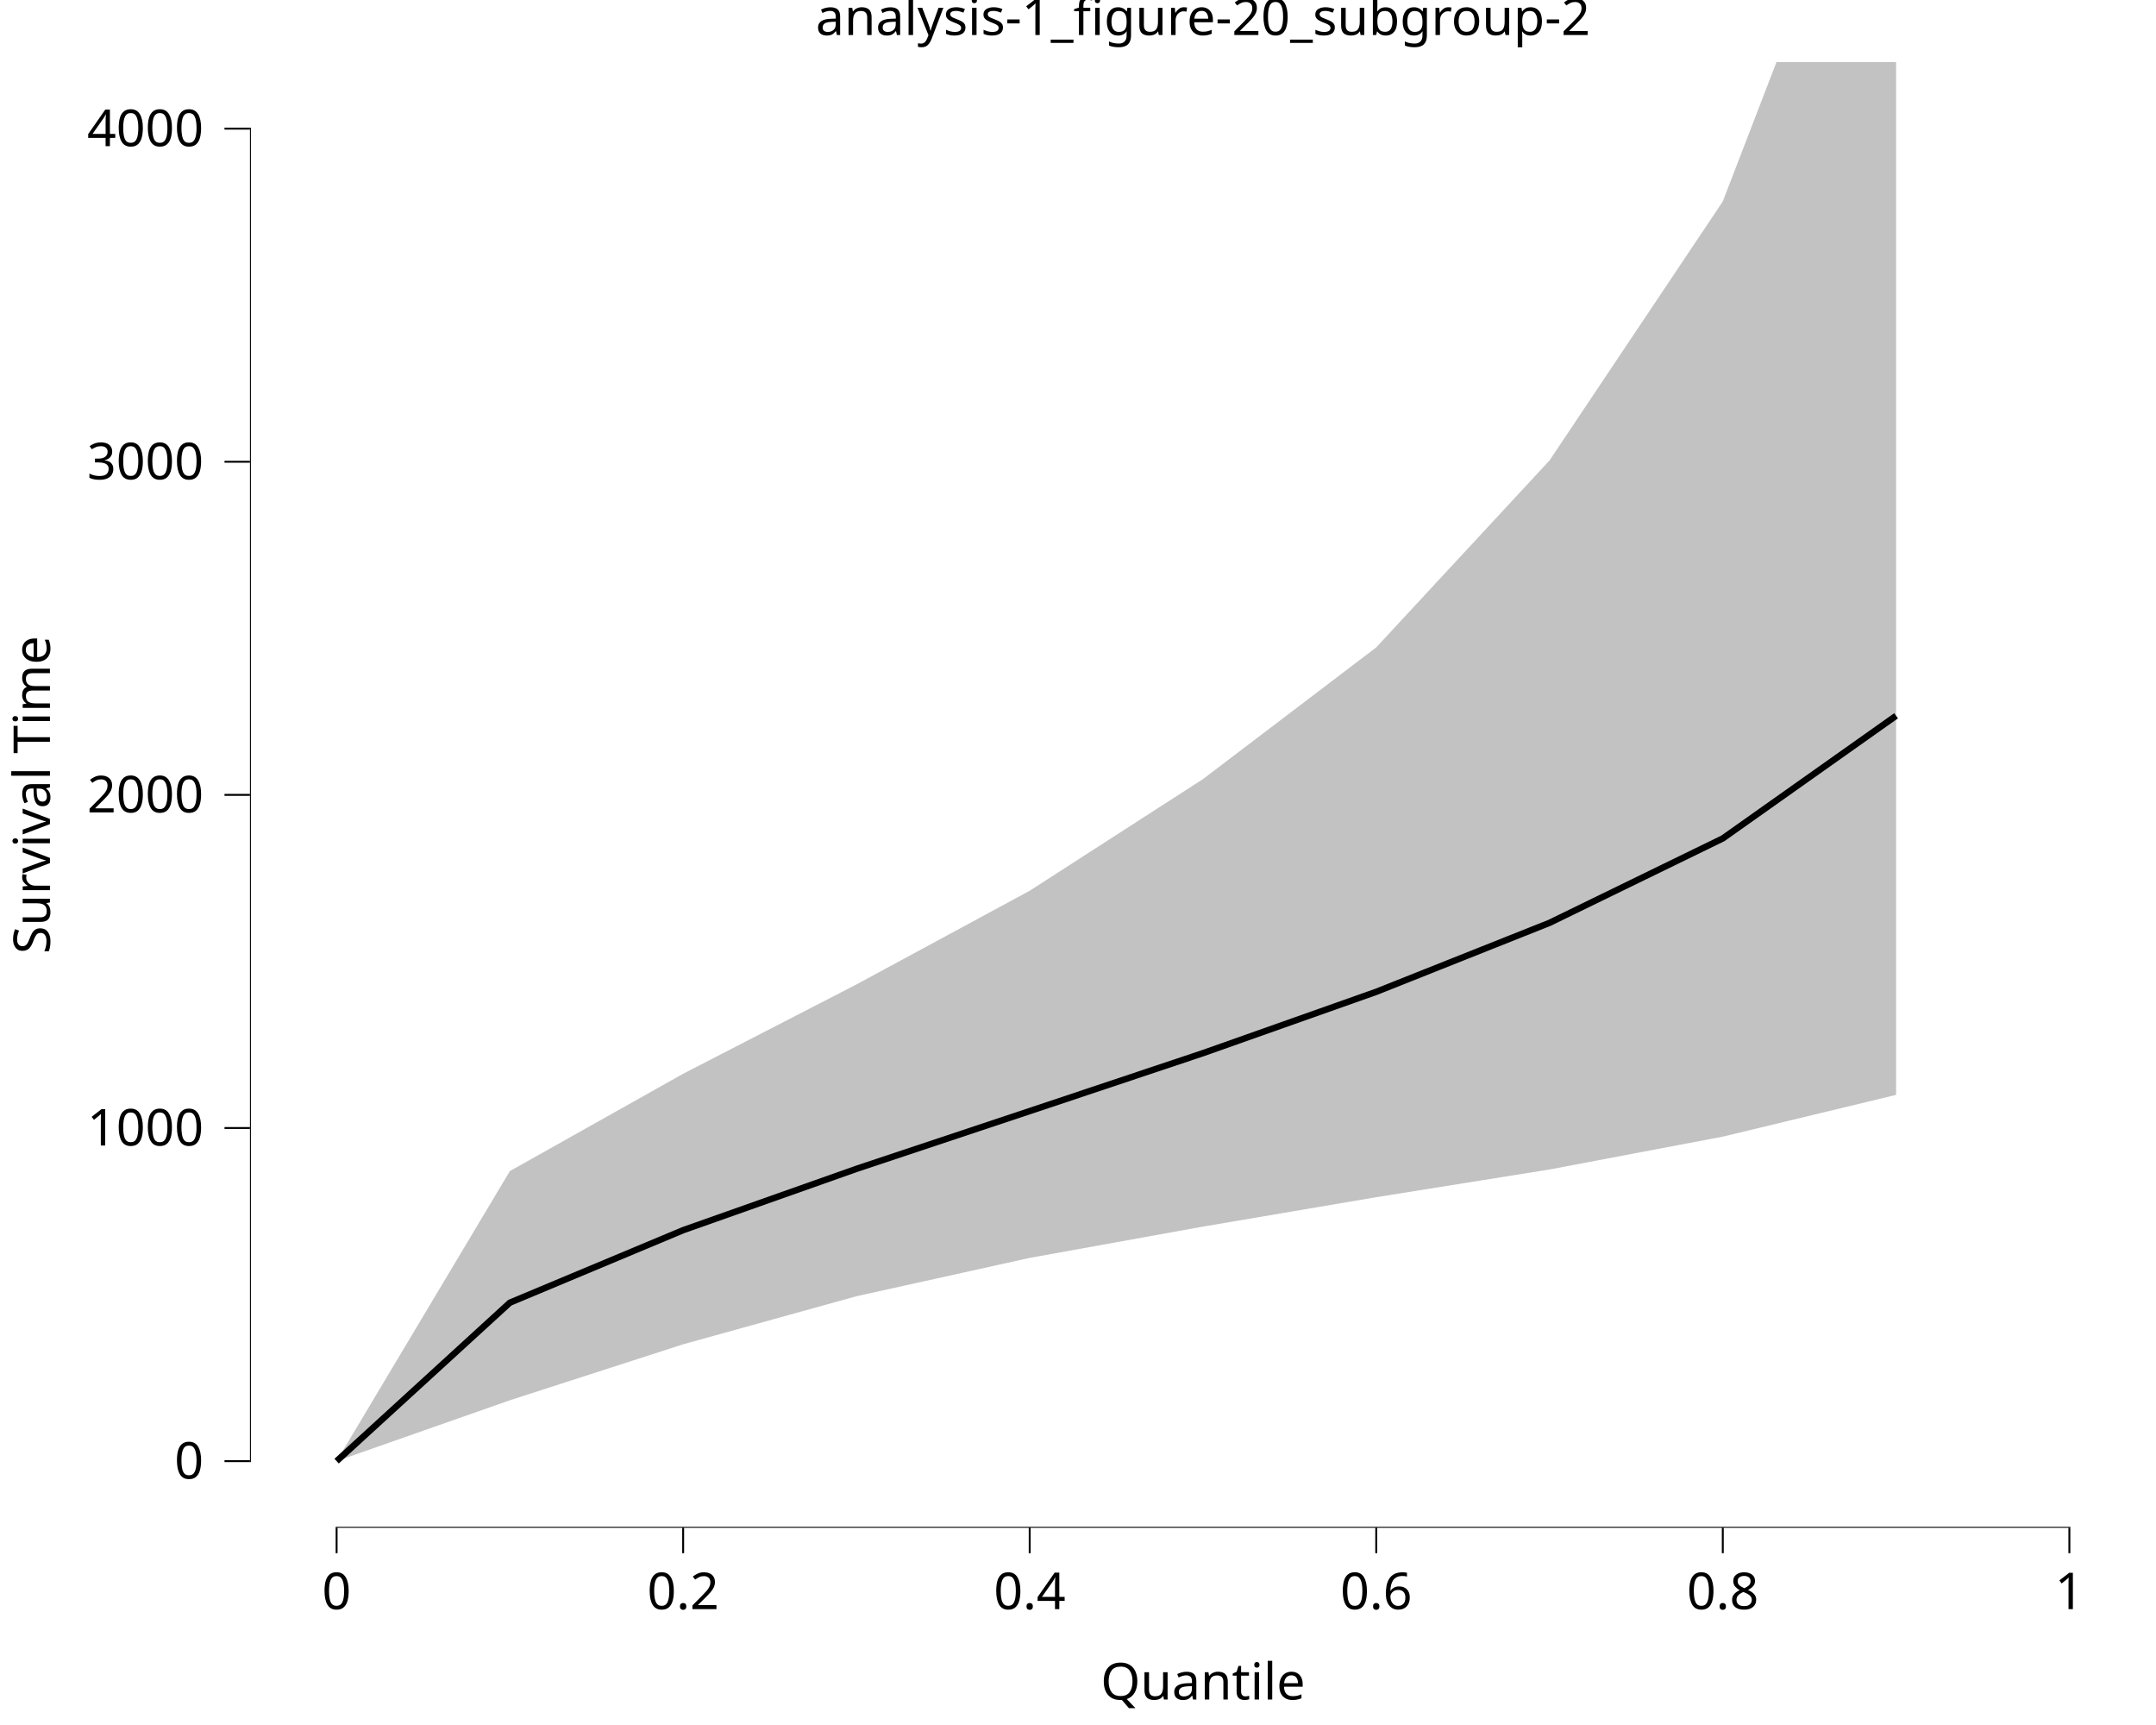
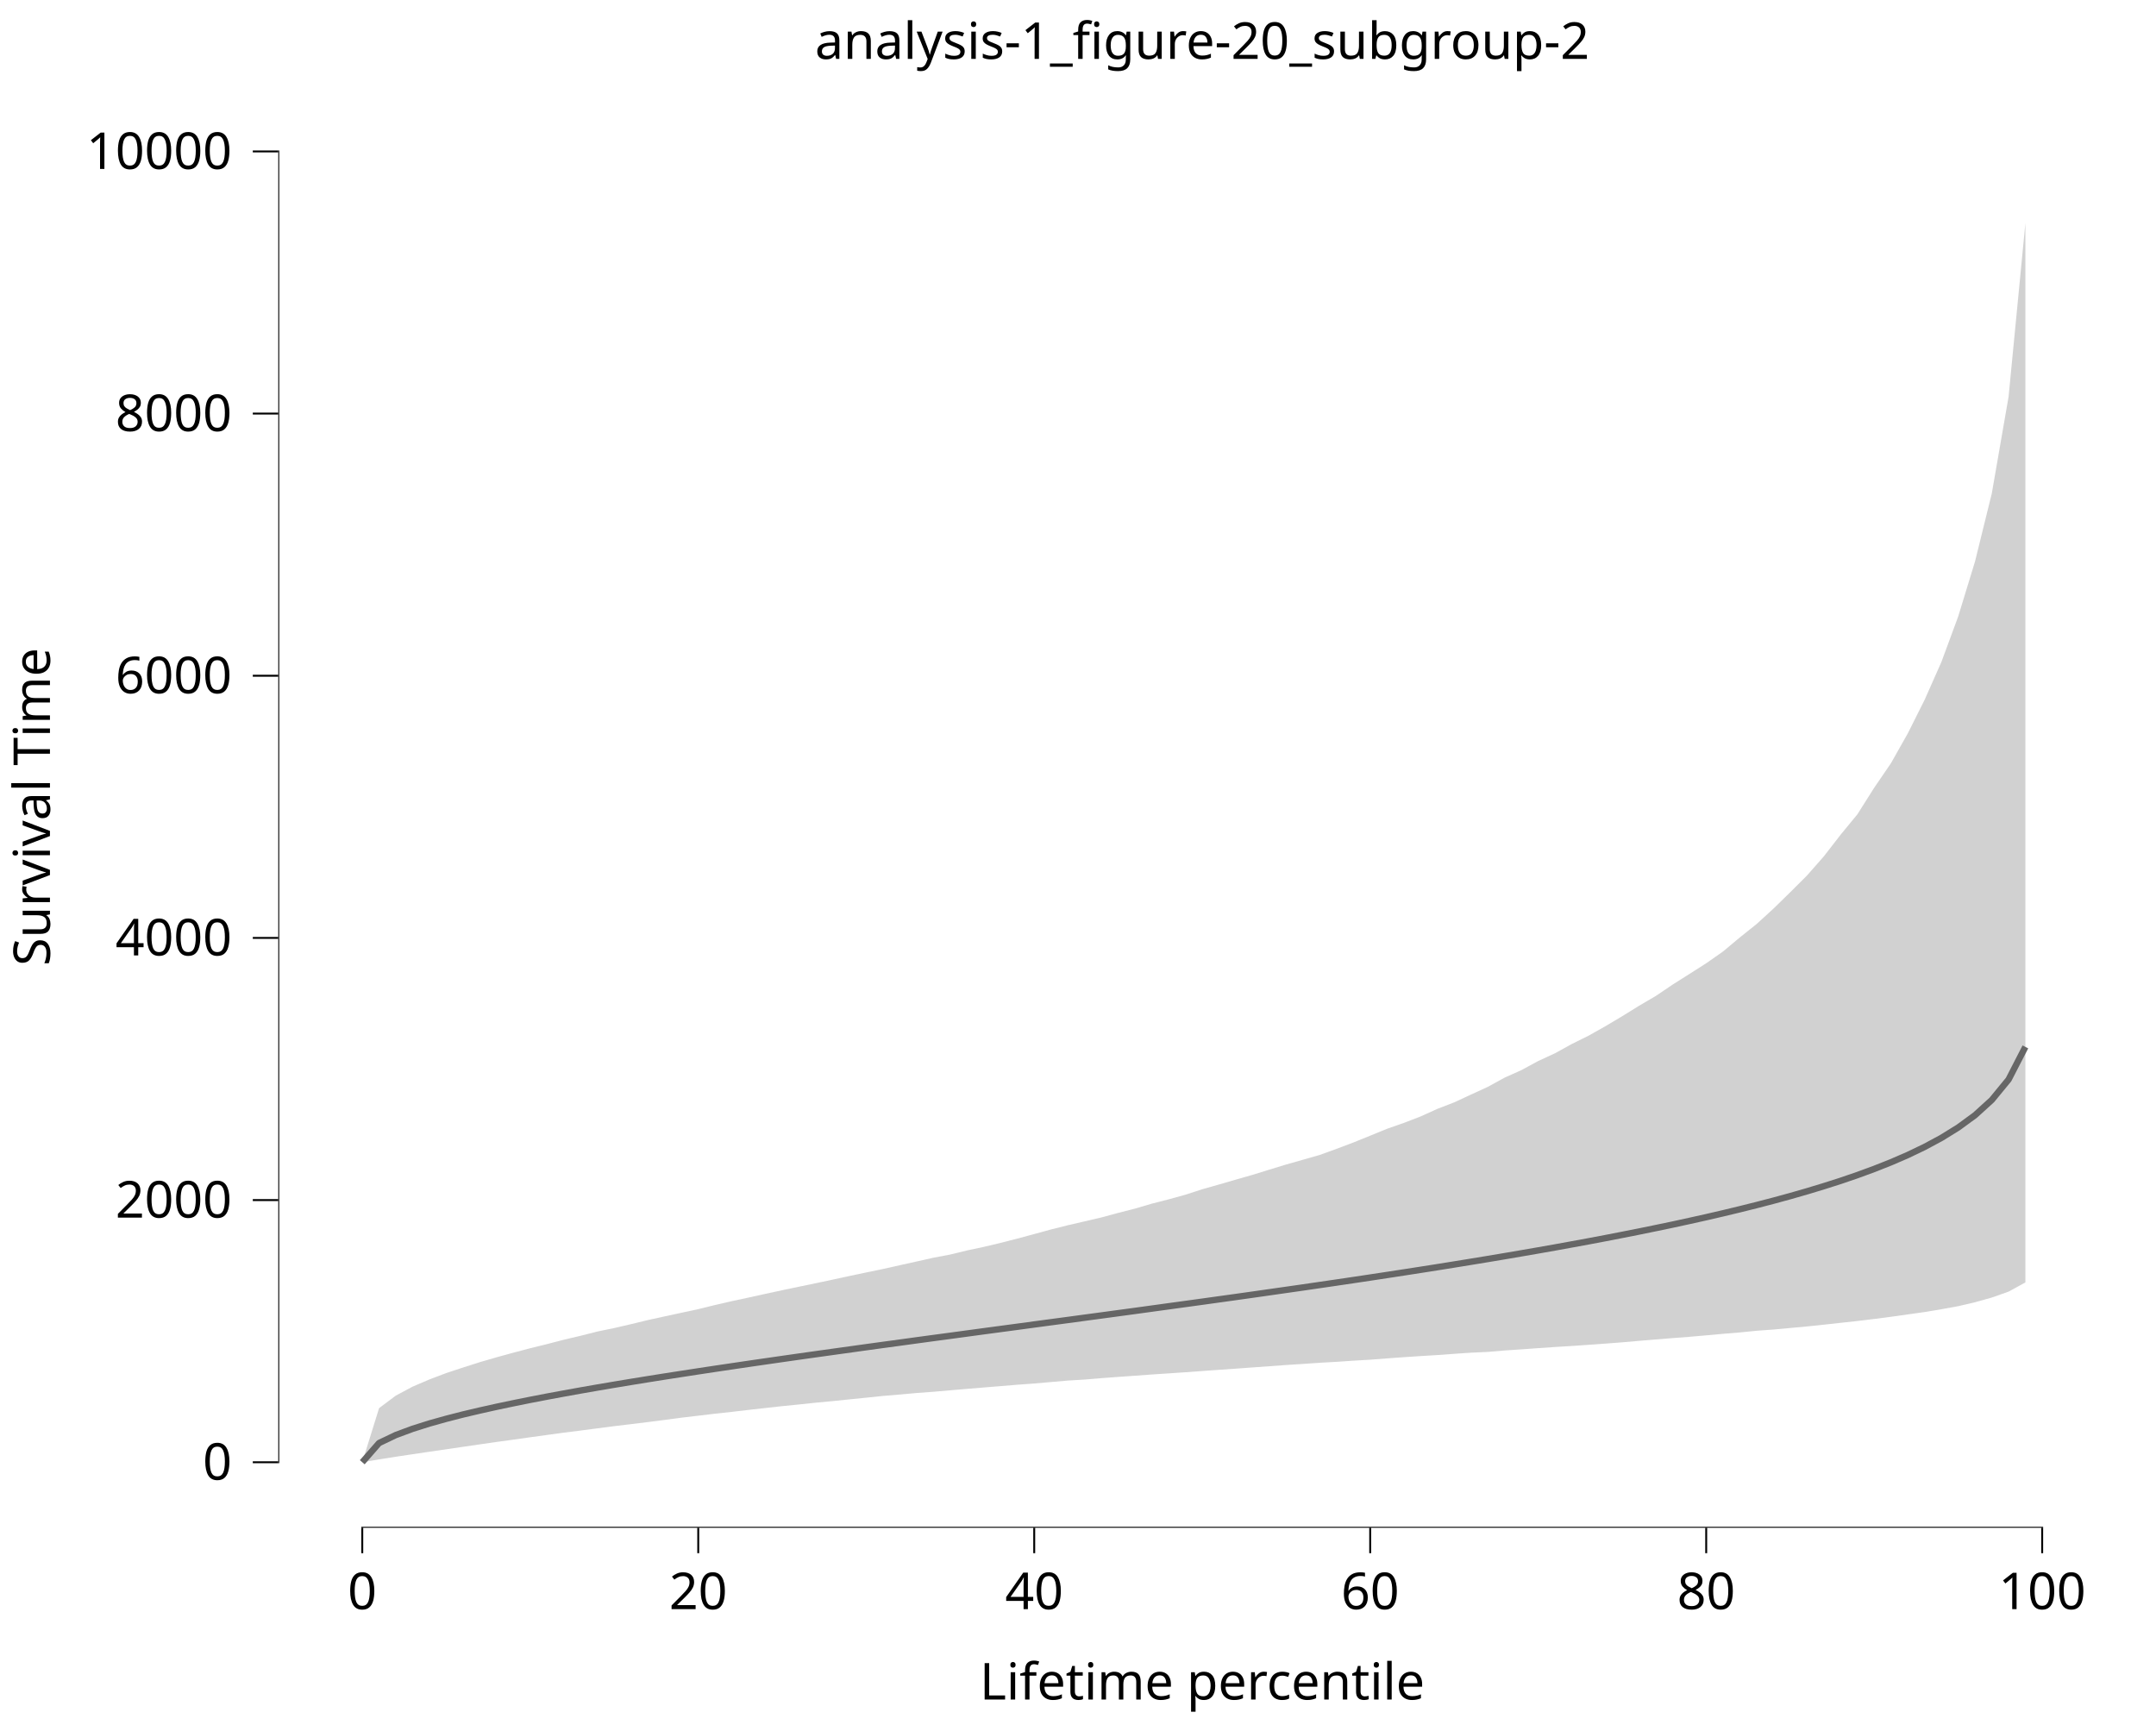
<svg xmlns="http://www.w3.org/2000/svg" class="svglite" data-engine-version="2.0" width="720.00pt" height="576.00pt" viewBox="0 0 720.00 576.00">
  <defs>
    <style type="text/css">
    .svglite line, .svglite polyline, .svglite polygon, .svglite path, .svglite rect, .svglite circle {
      fill: none;
      stroke: #000000;
      stroke-linecap: round;
      stroke-linejoin: round;
      stroke-miterlimit: 10.00;
    }
  </style>
  </defs>
  <rect width="100%" height="100%" style="stroke: none; fill: #FFFFFF;" />
  <defs>
    <clipPath id="cpMC4wMHw3MjAuMDB8MC4wMHw1NzYuMDA=">
      <rect x="0.00" y="0.00" width="720.00" height="576.00" />
    </clipPath>
  </defs>
  <g clip-path="url(#cpMC4wMHw3MjAuMDB8MC4wMHw1NzYuMDA=)">
    <rect x="0.00" y="0.00" width="720.00" height="576.00" style="stroke-width: 10.67; stroke: none;" />
  </g>
  <defs>
-     <clipPath id="cpODMuNDd8NzIwLjAwfDIwLjcxfDUxMC4xNA==">
-       <rect x="83.47" y="20.71" width="636.53" height="489.43" />
+     <clipPath id="cpOTIuOTN8NzEwLjA0fDI4LjY4fDUxMC4xNA==">
+       <rect x="92.93" y="28.68" width="617.11" height="481.46" />
    </clipPath>
  </defs>
-   <g clip-path="url(#cpODMuNDd8NzIwLjAwfDIwLjcxfDUxMC4xNA==)">
-     <rect x="83.47" y="20.71" width="636.53" height="489.43" style="stroke-width: 10.67; stroke: none;" />
-     <polygon points="112.41,487.89 170.27,391.04 228.14,358.54 286.00,328.72 343.87,297.43 401.74,260.15 459.60,216.17 517.47,153.74 575.33,67.26 633.20,-82.95 633.20,365.60 575.33,379.54 517.47,390.51 459.60,399.76 401.74,409.58 343.87,420.03 286.00,432.83 228.14,448.88 170.27,467.57 112.41,487.89 " style="stroke-width: 0.00; stroke: none; stroke-linecap: butt; fill: #333333; fill-opacity: 0.30;" />
-     <polyline points="112.41,487.89 170.27,391.04 228.14,358.54 286.00,328.72 343.87,297.43 401.74,260.15 459.60,216.17 517.47,153.74 575.33,67.26 633.20,-82.95 " style="stroke-width: 1.07; stroke: none; stroke-linecap: butt;" />
-     <polyline points="633.20,365.60 575.33,379.54 517.47,390.51 459.60,399.76 401.74,409.58 343.87,420.03 286.00,432.83 228.14,448.88 170.27,467.57 112.41,487.89 " style="stroke-width: 1.07; stroke: none; stroke-linecap: butt;" />
-     <polyline points="112.41,487.89 170.27,434.98 228.14,410.77 286.00,390.30 343.87,371.01 401.74,351.66 459.60,331.18 517.47,308.15 575.33,279.96 633.20,239.01 " style="stroke-width: 2.13; stroke-linecap: butt;" />
-     <line x1="112.09" y1="510.14" x2="691.39" y2="510.14" style="stroke-width: 0.64; stroke-linecap: butt;" />
-     <line x1="83.47" y1="488.21" x2="83.47" y2="42.64" style="stroke-width: 0.64; stroke-linecap: butt;" />
-     <rect x="83.47" y="20.71" width="636.53" height="489.43" style="stroke-width: 0.00; stroke: none;" />
+   <g clip-path="url(#cpOTIuOTN8NzEwLjA0fDI4LjY4fDUxMC4xNA==)">
+     <rect x="92.93" y="28.68" width="617.11" height="481.46" style="stroke-width: 10.67; stroke: none;" />
+     <polygon points="120.98,488.26 126.59,470.20 132.20,466.00 137.81,463.01 143.42,460.61 149.03,458.48 154.64,456.63 160.25,454.84 165.86,453.21 171.47,451.67 177.08,450.19 182.69,448.81 188.30,447.35 193.91,446.03 199.52,444.61 205.13,443.45 210.74,442.15 216.35,440.79 221.96,439.56 227.57,438.35 233.18,437.14 238.79,435.76 244.40,434.47 250.01,433.27 255.62,432.03 261.23,430.82 266.84,429.64 272.45,428.48 278.06,427.29 283.67,426.07 289.28,424.89 294.89,423.73 300.50,422.47 306.11,421.23 311.72,419.97 317.33,418.91 322.94,417.54 328.55,416.35 334.16,415.01 339.77,413.57 345.38,412.07 350.99,410.53 356.60,409.13 362.21,407.83 367.82,406.52 373.43,405.00 379.04,403.57 384.65,401.92 390.26,400.48 395.87,398.93 401.48,397.11 407.09,395.52 412.70,393.89 418.31,392.29 423.92,390.55 429.53,388.84 435.14,387.25 440.75,385.64 446.36,383.61 451.97,381.49 457.58,379.22 463.19,376.92 468.80,374.96 474.41,372.80 480.02,370.26 485.63,368.10 491.24,365.49 496.85,362.92 502.46,359.84 508.07,357.33 513.68,354.29 513.68,354.29 519.29,351.70 524.90,348.61 530.51,345.83 536.12,342.67 541.73,339.33 547.34,335.86 552.95,332.57 558.56,328.78 564.17,325.23 569.79,321.65 575.40,317.72 581.01,313.03 586.62,308.55 592.23,303.42 597.84,297.94 603.45,292.34 609.06,285.97 614.67,278.73 620.28,271.91 625.89,263.04 631.50,254.83 637.11,244.89 642.72,233.70 648.33,221.06 653.94,205.86 659.55,187.53 665.16,164.78 670.77,132.47 676.38,74.54 676.38,428.22 670.77,431.29 665.16,433.27 659.55,434.84 653.94,436.15 648.33,437.17 642.72,438.11 637.11,438.90 631.50,439.69 625.89,440.42 620.28,441.10 614.67,441.71 609.06,442.33 603.45,442.92 597.84,443.43 592.23,443.95 586.62,444.36 581.01,444.92 575.40,445.38 569.79,445.89 564.17,446.38 558.56,446.81 552.95,447.26 547.34,447.73 541.73,448.22 536.12,448.65 530.51,449.05 524.90,449.44 519.29,449.78 513.68,450.16 513.68,450.16 508.07,450.57 502.46,450.94 496.85,451.42 491.24,451.68 485.63,452.06 480.02,452.47 474.41,452.81 468.80,453.18 463.19,453.59 457.58,454.02 451.97,454.35 446.36,454.73 440.75,455.04 435.14,455.43 429.53,455.79 423.92,456.20 418.31,456.60 412.70,457.01 407.09,457.40 401.48,457.80 395.87,458.21 390.26,458.59 384.65,458.96 379.04,459.37 373.43,459.77 367.82,460.18 362.21,460.65 356.60,460.99 350.99,461.48 345.38,461.97 339.77,462.38 334.16,462.84 328.55,463.30 322.94,463.76 317.33,464.24 311.72,464.73 306.11,465.14 300.50,465.65 294.89,466.12 289.28,466.70 283.67,467.27 278.06,467.85 272.45,468.37 266.84,468.97 261.23,469.53 255.62,470.15 250.01,470.78 244.40,471.44 238.79,472.05 233.18,472.72 227.57,473.38 221.96,474.13 216.35,474.85 210.74,475.54 205.13,476.21 199.52,476.94 193.91,477.68 188.30,478.38 182.69,479.15 177.08,479.92 171.47,480.71 165.86,481.48 160.25,482.29 154.64,483.11 149.03,483.93 143.42,484.75 137.81,485.58 132.20,486.42 126.59,487.31 120.98,488.26 " style="stroke-width: 0.00; stroke: none; stroke-linecap: butt; fill: #666666; fill-opacity: 0.30;" />
+     <polyline points="120.98,488.26 126.59,470.20 132.20,466.00 137.81,463.01 143.42,460.61 149.03,458.48 154.64,456.63 160.25,454.84 165.86,453.21 171.47,451.67 177.08,450.19 182.69,448.81 188.30,447.35 193.91,446.03 199.52,444.61 205.13,443.45 210.74,442.15 216.35,440.79 221.96,439.56 227.57,438.35 233.18,437.14 238.79,435.76 244.40,434.47 250.01,433.27 255.62,432.03 261.23,430.82 266.84,429.64 272.45,428.48 278.06,427.29 283.67,426.07 289.28,424.89 294.89,423.73 300.50,422.47 306.11,421.23 311.72,419.97 317.33,418.91 322.94,417.54 328.55,416.35 334.16,415.01 339.77,413.57 345.38,412.07 350.99,410.53 356.60,409.13 362.21,407.83 367.82,406.52 373.43,405.00 379.04,403.57 384.65,401.92 390.26,400.48 395.87,398.93 401.48,397.11 407.09,395.52 412.70,393.89 418.31,392.29 423.92,390.55 429.53,388.84 435.14,387.25 440.75,385.64 446.36,383.61 451.97,381.49 457.58,379.22 463.19,376.92 468.80,374.96 474.41,372.80 480.02,370.26 485.63,368.10 491.24,365.49 496.85,362.92 502.46,359.84 508.07,357.33 513.68,354.29 513.68,354.29 519.29,351.70 524.90,348.61 530.51,345.83 536.12,342.67 541.73,339.33 547.34,335.86 552.95,332.57 558.56,328.78 564.17,325.23 569.79,321.65 575.40,317.72 581.01,313.03 586.62,308.55 592.23,303.42 597.84,297.94 603.45,292.34 609.06,285.97 614.67,278.73 620.28,271.91 625.89,263.04 631.50,254.83 637.11,244.89 642.72,233.70 648.33,221.06 653.94,205.86 659.55,187.53 665.16,164.78 670.77,132.47 676.38,74.54 " style="stroke-width: 1.07; stroke: none; stroke-linecap: butt;" />
+     <polyline points="676.38,428.22 670.77,431.29 665.16,433.27 659.55,434.84 653.94,436.15 648.33,437.17 642.72,438.11 637.11,438.90 631.50,439.69 625.89,440.42 620.28,441.10 614.67,441.71 609.06,442.33 603.45,442.92 597.84,443.43 592.23,443.95 586.62,444.36 581.01,444.92 575.40,445.38 569.79,445.89 564.17,446.38 558.56,446.81 552.95,447.26 547.34,447.73 541.73,448.22 536.12,448.65 530.51,449.05 524.90,449.44 519.29,449.78 513.68,450.16 513.68,450.16 508.07,450.57 502.46,450.94 496.85,451.42 491.24,451.68 485.63,452.06 480.02,452.47 474.41,452.81 468.80,453.18 463.19,453.59 457.58,454.02 451.97,454.35 446.36,454.73 440.75,455.04 435.14,455.43 429.53,455.79 423.92,456.20 418.31,456.60 412.70,457.01 407.09,457.40 401.48,457.80 395.87,458.21 390.26,458.59 384.65,458.96 379.04,459.37 373.43,459.77 367.82,460.18 362.21,460.65 356.60,460.99 350.99,461.48 345.38,461.97 339.77,462.38 334.16,462.84 328.55,463.30 322.94,463.76 317.33,464.24 311.72,464.73 306.11,465.14 300.50,465.65 294.89,466.12 289.28,466.70 283.67,467.27 278.06,467.85 272.45,468.37 266.84,468.97 261.23,469.53 255.62,470.15 250.01,470.78 244.40,471.44 238.79,472.05 233.18,472.72 227.57,473.38 221.96,474.13 216.35,474.85 210.74,475.54 205.13,476.21 199.52,476.94 193.91,477.68 188.30,478.38 182.69,479.15 177.08,479.92 171.47,480.71 165.86,481.48 160.25,482.29 154.64,483.11 149.03,483.93 143.42,484.75 137.81,485.58 132.20,486.42 126.59,487.31 120.98,488.26 " style="stroke-width: 1.07; stroke: none; stroke-linecap: butt;" />
+     <polyline points="120.98,488.26 126.59,481.85 132.20,479.17 137.81,477.09 143.42,475.32 149.03,473.75 154.64,472.31 160.25,470.99 165.86,469.74 171.47,468.56 177.08,467.43 182.69,466.35 188.30,465.31 193.91,464.30 199.52,463.32 205.13,462.37 210.74,461.44 216.35,460.53 221.96,459.64 227.57,458.77 233.18,457.91 238.79,457.06 244.40,456.23 250.01,455.40 255.62,454.59 261.23,453.78 266.84,452.98 272.45,452.19 278.06,451.41 283.67,450.63 289.28,449.85 294.89,449.08 300.50,448.32 306.11,447.55 311.72,446.79 317.33,446.04 322.94,445.28 328.55,444.52 334.16,443.77 339.77,443.02 345.38,442.26 350.99,441.51 356.60,440.76 362.21,440.00 367.82,439.25 373.43,438.49 379.04,437.73 384.65,436.96 390.26,436.19 395.87,435.42 401.48,434.65 407.09,433.87 412.70,433.09 418.31,432.30 423.92,431.50 429.53,430.70 435.14,429.90 440.75,429.08 446.36,428.26 451.97,427.43 457.58,426.59 463.19,425.74 468.80,424.88 474.41,424.01 480.02,423.13 485.63,422.23 491.24,421.32 496.85,420.40 502.46,419.46 508.07,418.50 513.68,417.53 513.68,417.53 519.29,416.54 524.90,415.52 530.51,414.49 536.12,413.43 541.73,412.34 547.34,411.23 552.95,410.08 558.56,408.91 564.17,407.69 569.79,406.44 575.40,405.14 581.01,403.79 586.62,402.39 592.23,400.93 597.84,399.40 603.45,397.79 609.06,396.09 614.67,394.30 620.28,392.38 625.89,390.32 631.50,388.10 637.11,385.67 642.72,382.98 648.33,379.96 653.94,376.49 659.55,372.39 665.16,367.30 670.77,360.47 676.38,349.57 " style="stroke-width: 2.13; stroke: #666666; stroke-linecap: butt;" />
+     <line x1="120.66" y1="510.14" x2="682.31" y2="510.14" style="stroke-width: 0.64; stroke-linecap: butt;" />
+     <line x1="92.93" y1="488.57" x2="92.93" y2="50.24" style="stroke-width: 0.64; stroke-linecap: butt;" />
+     <rect x="92.93" y="28.68" width="617.11" height="481.46" style="stroke-width: 0.00; stroke: none;" />
  </g>
  <g clip-path="url(#cpMC4wMHw3MjAuMDB8MC4wMHw1NzYuMDA=)">
-     <polyline points="83.47,510.14 83.47,20.71 " style="stroke-width: 0.00; stroke: none; stroke-linecap: butt;" />
-     <text x="67.99" y="493.74" text-anchor="end" style="font-size: 17.00px; font-family: sans;" textLength="9.46px" lengthAdjust="spacingAndGlyphs">0</text>
-     <text x="67.99" y="382.51" text-anchor="end" style="font-size: 17.00px; font-family: sans;" textLength="37.82px" lengthAdjust="spacingAndGlyphs">1000</text>
-     <text x="67.99" y="271.27" text-anchor="end" style="font-size: 17.00px; font-family: sans;" textLength="37.82px" lengthAdjust="spacingAndGlyphs">2000</text>
-     <text x="67.99" y="160.04" text-anchor="end" style="font-size: 17.00px; font-family: sans;" textLength="37.82px" lengthAdjust="spacingAndGlyphs">3000</text>
-     <text x="67.99" y="48.80" text-anchor="end" style="font-size: 17.00px; font-family: sans;" textLength="37.82px" lengthAdjust="spacingAndGlyphs">4000</text>
-     <polyline points="74.97,487.89 83.47,487.89 " style="stroke-width: 0.64; stroke-linecap: butt;" />
-     <polyline points="74.97,376.66 83.47,376.66 " style="stroke-width: 0.64; stroke-linecap: butt;" />
-     <polyline points="74.97,265.42 83.47,265.42 " style="stroke-width: 0.64; stroke-linecap: butt;" />
-     <polyline points="74.97,154.19 83.47,154.19 " style="stroke-width: 0.64; stroke-linecap: butt;" />
-     <polyline points="74.97,42.95 83.47,42.95 " style="stroke-width: 0.64; stroke-linecap: butt;" />
-     <polyline points="83.47,510.14 720.00,510.14 " style="stroke-width: 0.00; stroke: none; stroke-linecap: butt;" />
-     <polyline points="112.41,518.64 112.41,510.14 " style="stroke-width: 0.64; stroke-linecap: butt;" />
-     <polyline points="228.14,518.64 228.14,510.14 " style="stroke-width: 0.64; stroke-linecap: butt;" />
-     <polyline points="343.87,518.64 343.87,510.14 " style="stroke-width: 0.64; stroke-linecap: butt;" />
-     <polyline points="459.60,518.64 459.60,510.14 " style="stroke-width: 0.64; stroke-linecap: butt;" />
-     <polyline points="575.33,518.64 575.33,510.14 " style="stroke-width: 0.64; stroke-linecap: butt;" />
-     <polyline points="691.07,518.64 691.07,510.14 " style="stroke-width: 0.64; stroke-linecap: butt;" />
-     <text x="112.41" y="537.32" text-anchor="middle" style="font-size: 17.00px; font-family: sans;" textLength="9.46px" lengthAdjust="spacingAndGlyphs">0</text>
-     <text x="228.14" y="537.32" text-anchor="middle" style="font-size: 17.00px; font-family: sans;" textLength="23.63px" lengthAdjust="spacingAndGlyphs">0.2</text>
-     <text x="343.87" y="537.32" text-anchor="middle" style="font-size: 17.00px; font-family: sans;" textLength="23.63px" lengthAdjust="spacingAndGlyphs">0.4</text>
-     <text x="459.60" y="537.32" text-anchor="middle" style="font-size: 17.00px; font-family: sans;" textLength="23.63px" lengthAdjust="spacingAndGlyphs">0.6</text>
-     <text x="575.33" y="537.32" text-anchor="middle" style="font-size: 17.00px; font-family: sans;" textLength="23.63px" lengthAdjust="spacingAndGlyphs">0.8</text>
-     <text x="691.07" y="537.32" text-anchor="middle" style="font-size: 17.00px; font-family: sans;" textLength="9.46px" lengthAdjust="spacingAndGlyphs">1</text>
-     <text x="401.74" y="567.49" text-anchor="middle" style="font-size: 17.00px; font-family: sans;" textLength="63.32px" lengthAdjust="spacingAndGlyphs">Quantile</text>
-     <text transform="translate(16.68,265.42) rotate(-90)" text-anchor="middle" style="font-size: 17.00px; font-family: sans;" textLength="102.98px" lengthAdjust="spacingAndGlyphs">Survival Time</text>
-     <text x="401.74" y="11.70" text-anchor="middle" style="font-size: 17.00px; font-family: sans;" textLength="248.57px" lengthAdjust="spacingAndGlyphs">analysis-1_figure-20_subgroup-2</text>
+     <polyline points="92.93,510.14 92.93,28.68 " style="stroke-width: 0.00; stroke: none; stroke-linecap: butt;" />
+     <text x="77.45" y="494.10" text-anchor="end" style="font-size: 17.00px; font-family: sans;" textLength="9.46px" lengthAdjust="spacingAndGlyphs">0</text>
+     <text x="77.45" y="406.57" text-anchor="end" style="font-size: 17.00px; font-family: sans;" textLength="37.82px" lengthAdjust="spacingAndGlyphs">2000</text>
+     <text x="77.45" y="319.03" text-anchor="end" style="font-size: 17.00px; font-family: sans;" textLength="37.82px" lengthAdjust="spacingAndGlyphs">4000</text>
+     <text x="77.45" y="231.49" text-anchor="end" style="font-size: 17.00px; font-family: sans;" textLength="37.82px" lengthAdjust="spacingAndGlyphs">6000</text>
+     <text x="77.45" y="143.95" text-anchor="end" style="font-size: 17.00px; font-family: sans;" textLength="37.82px" lengthAdjust="spacingAndGlyphs">8000</text>
+     <text x="77.45" y="56.41" text-anchor="end" style="font-size: 17.00px; font-family: sans;" textLength="47.28px" lengthAdjust="spacingAndGlyphs">10000</text>
+     <polyline points="84.42,488.26 92.93,488.26 " style="stroke-width: 0.64; stroke-linecap: butt;" />
+     <polyline points="84.42,400.72 92.93,400.72 " style="stroke-width: 0.64; stroke-linecap: butt;" />
+     <polyline points="84.42,313.18 92.93,313.18 " style="stroke-width: 0.64; stroke-linecap: butt;" />
+     <polyline points="84.42,225.64 92.93,225.64 " style="stroke-width: 0.64; stroke-linecap: butt;" />
+     <polyline points="84.42,138.10 92.93,138.10 " style="stroke-width: 0.64; stroke-linecap: butt;" />
+     <polyline points="84.42,50.56 92.93,50.56 " style="stroke-width: 0.64; stroke-linecap: butt;" />
+     <polyline points="92.93,510.14 710.04,510.14 " style="stroke-width: 0.00; stroke: none; stroke-linecap: butt;" />
+     <polyline points="120.98,518.64 120.98,510.14 " style="stroke-width: 0.64; stroke-linecap: butt;" />
+     <polyline points="233.18,518.64 233.18,510.14 " style="stroke-width: 0.64; stroke-linecap: butt;" />
+     <polyline points="345.38,518.64 345.38,510.14 " style="stroke-width: 0.64; stroke-linecap: butt;" />
+     <polyline points="457.58,518.64 457.58,510.14 " style="stroke-width: 0.64; stroke-linecap: butt;" />
+     <polyline points="569.79,518.64 569.79,510.14 " style="stroke-width: 0.64; stroke-linecap: butt;" />
+     <polyline points="681.99,518.64 681.99,510.14 " style="stroke-width: 0.64; stroke-linecap: butt;" />
+     <text x="120.98" y="537.32" text-anchor="middle" style="font-size: 17.00px; font-family: sans;" textLength="9.46px" lengthAdjust="spacingAndGlyphs">0</text>
+     <text x="233.18" y="537.32" text-anchor="middle" style="font-size: 17.00px; font-family: sans;" textLength="18.91px" lengthAdjust="spacingAndGlyphs">20</text>
+     <text x="345.38" y="537.32" text-anchor="middle" style="font-size: 17.00px; font-family: sans;" textLength="18.91px" lengthAdjust="spacingAndGlyphs">40</text>
+     <text x="457.58" y="537.32" text-anchor="middle" style="font-size: 17.00px; font-family: sans;" textLength="18.91px" lengthAdjust="spacingAndGlyphs">60</text>
+     <text x="569.79" y="537.32" text-anchor="middle" style="font-size: 17.00px; font-family: sans;" textLength="18.91px" lengthAdjust="spacingAndGlyphs">80</text>
+     <text x="681.99" y="537.32" text-anchor="middle" style="font-size: 17.00px; font-family: sans;" textLength="28.37px" lengthAdjust="spacingAndGlyphs">100</text>
+     <text x="401.48" y="567.49" text-anchor="middle" style="font-size: 17.00px; font-family: sans;" textLength="137.97px" lengthAdjust="spacingAndGlyphs">Lifetime percentile</text>
+     <text transform="translate(16.68,269.41) rotate(-90)" text-anchor="middle" style="font-size: 17.00px; font-family: sans;" textLength="102.98px" lengthAdjust="spacingAndGlyphs">Survival Time</text>
+     <text x="401.48" y="19.67" text-anchor="middle" style="font-size: 17.00px; font-family: sans;" textLength="248.57px" lengthAdjust="spacingAndGlyphs">analysis-1_figure-20_subgroup-2</text>
  </g>
</svg>
